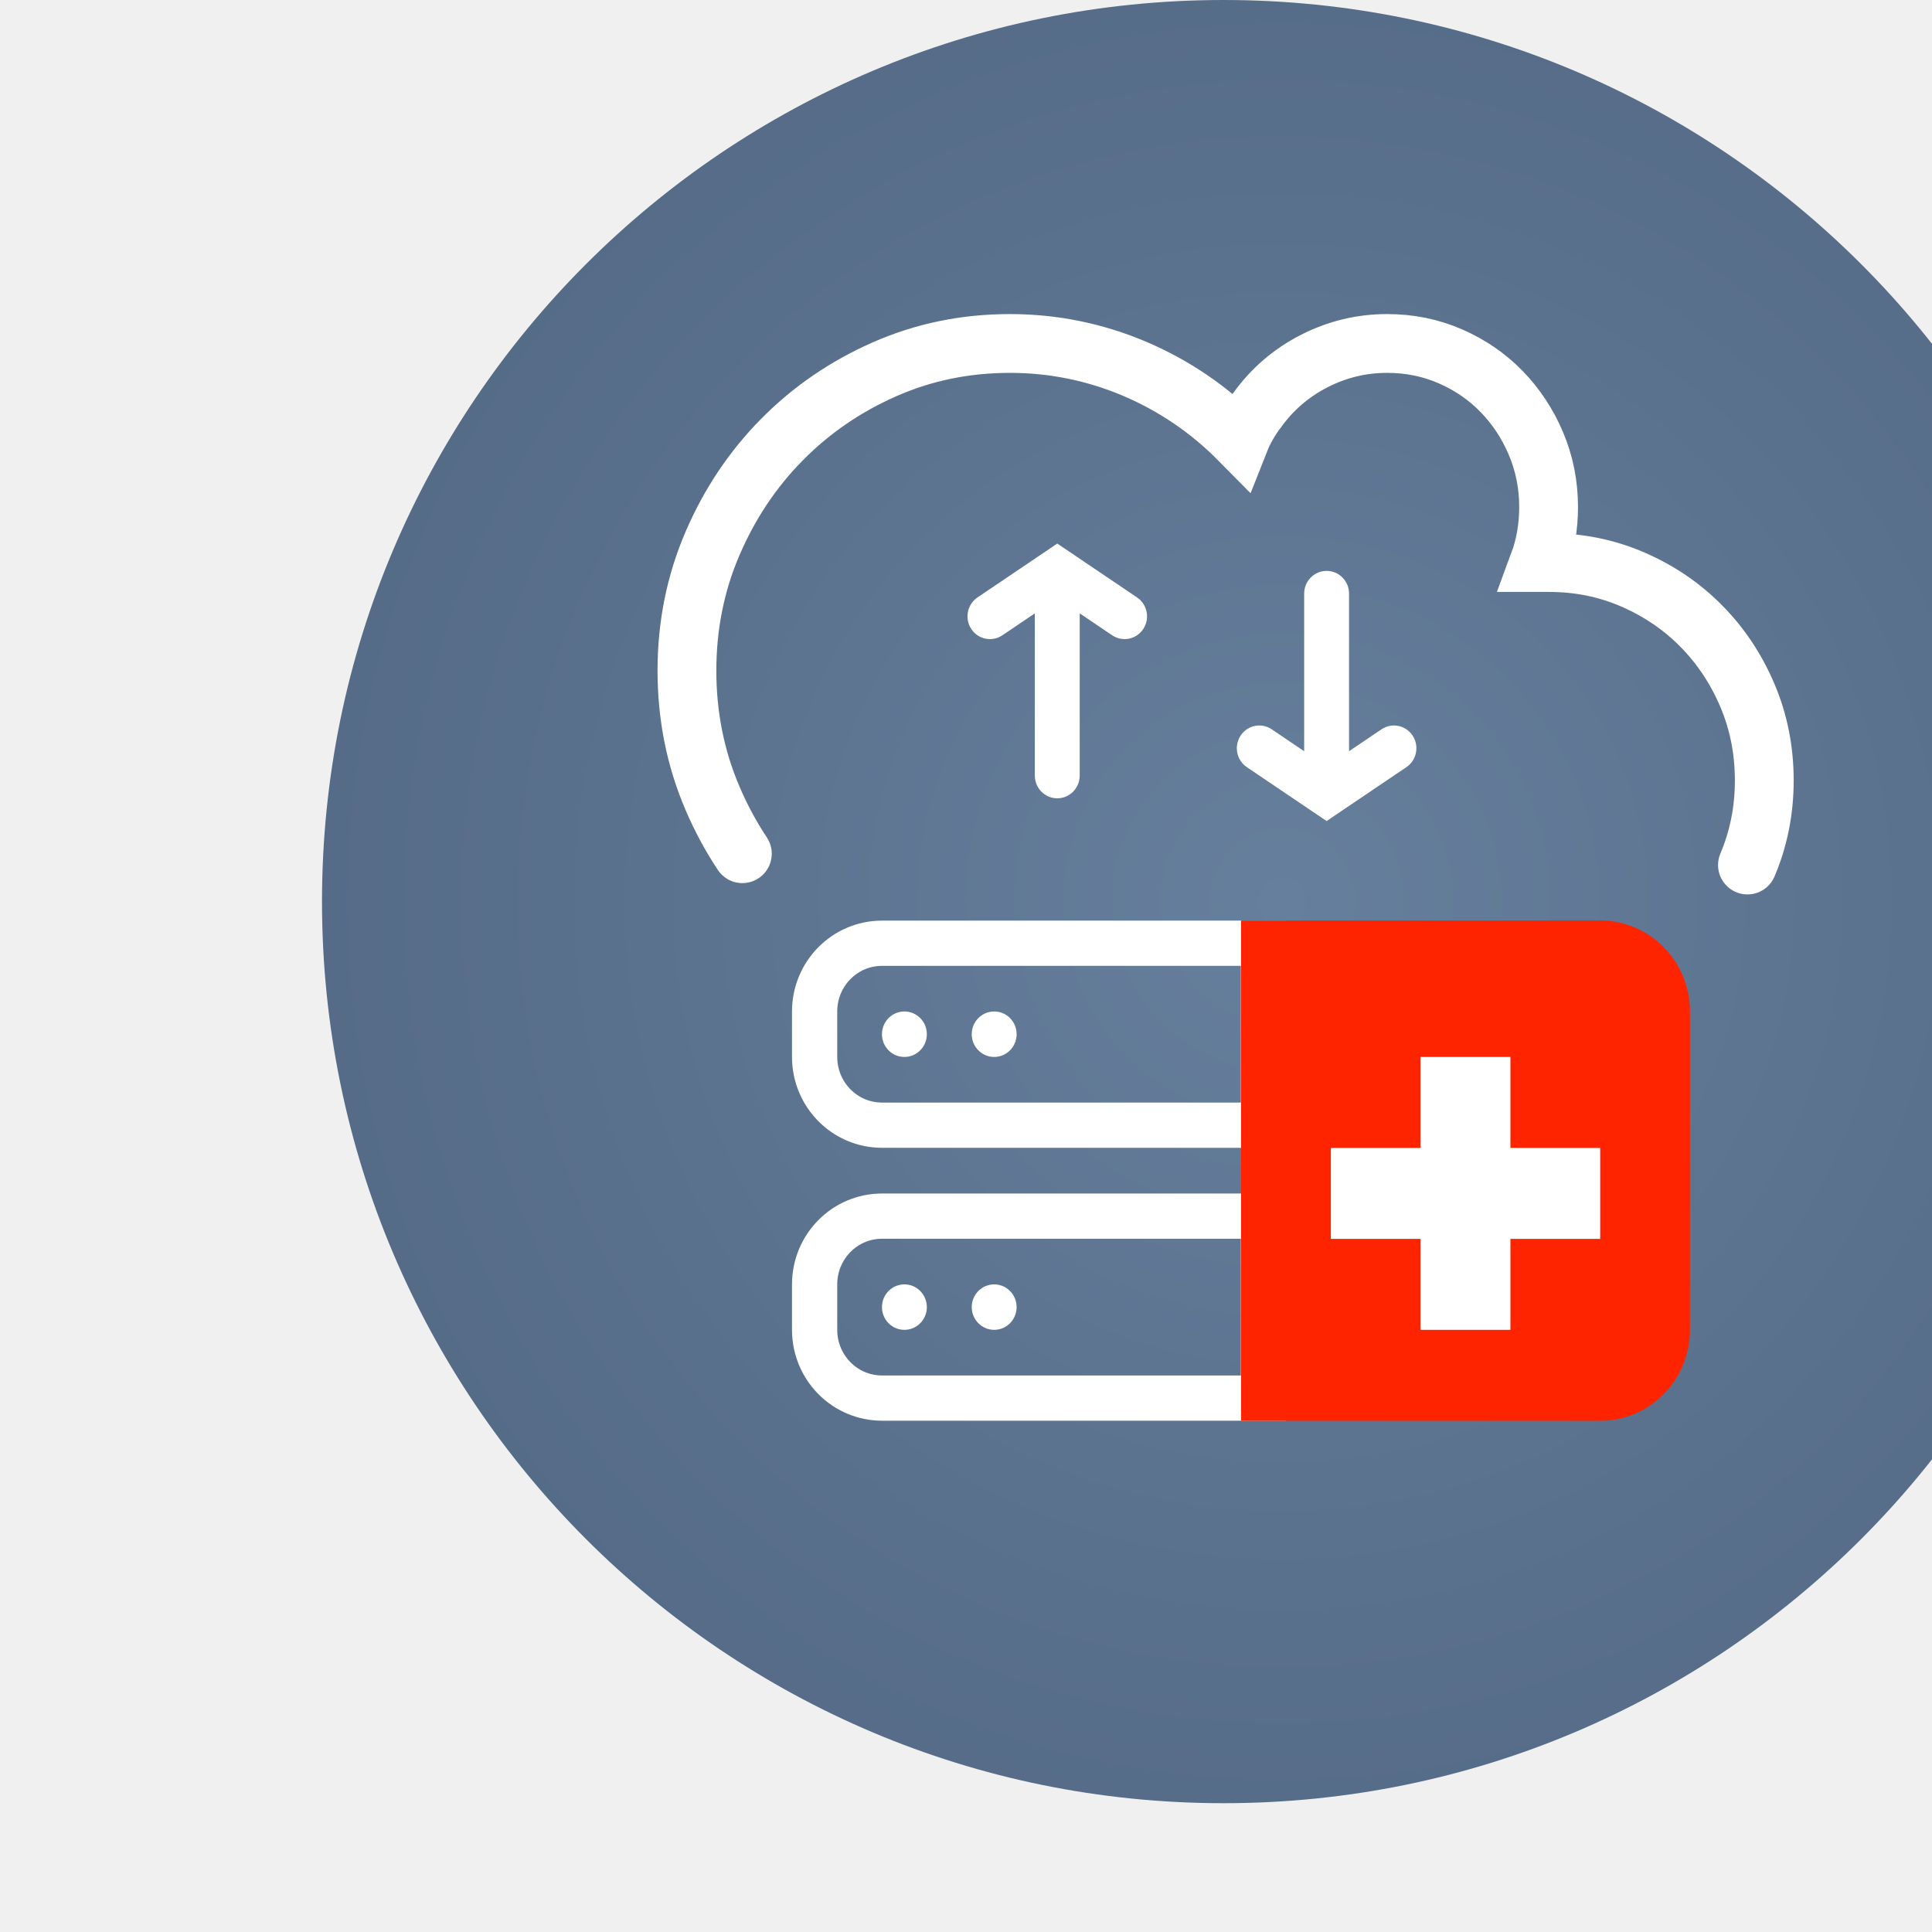
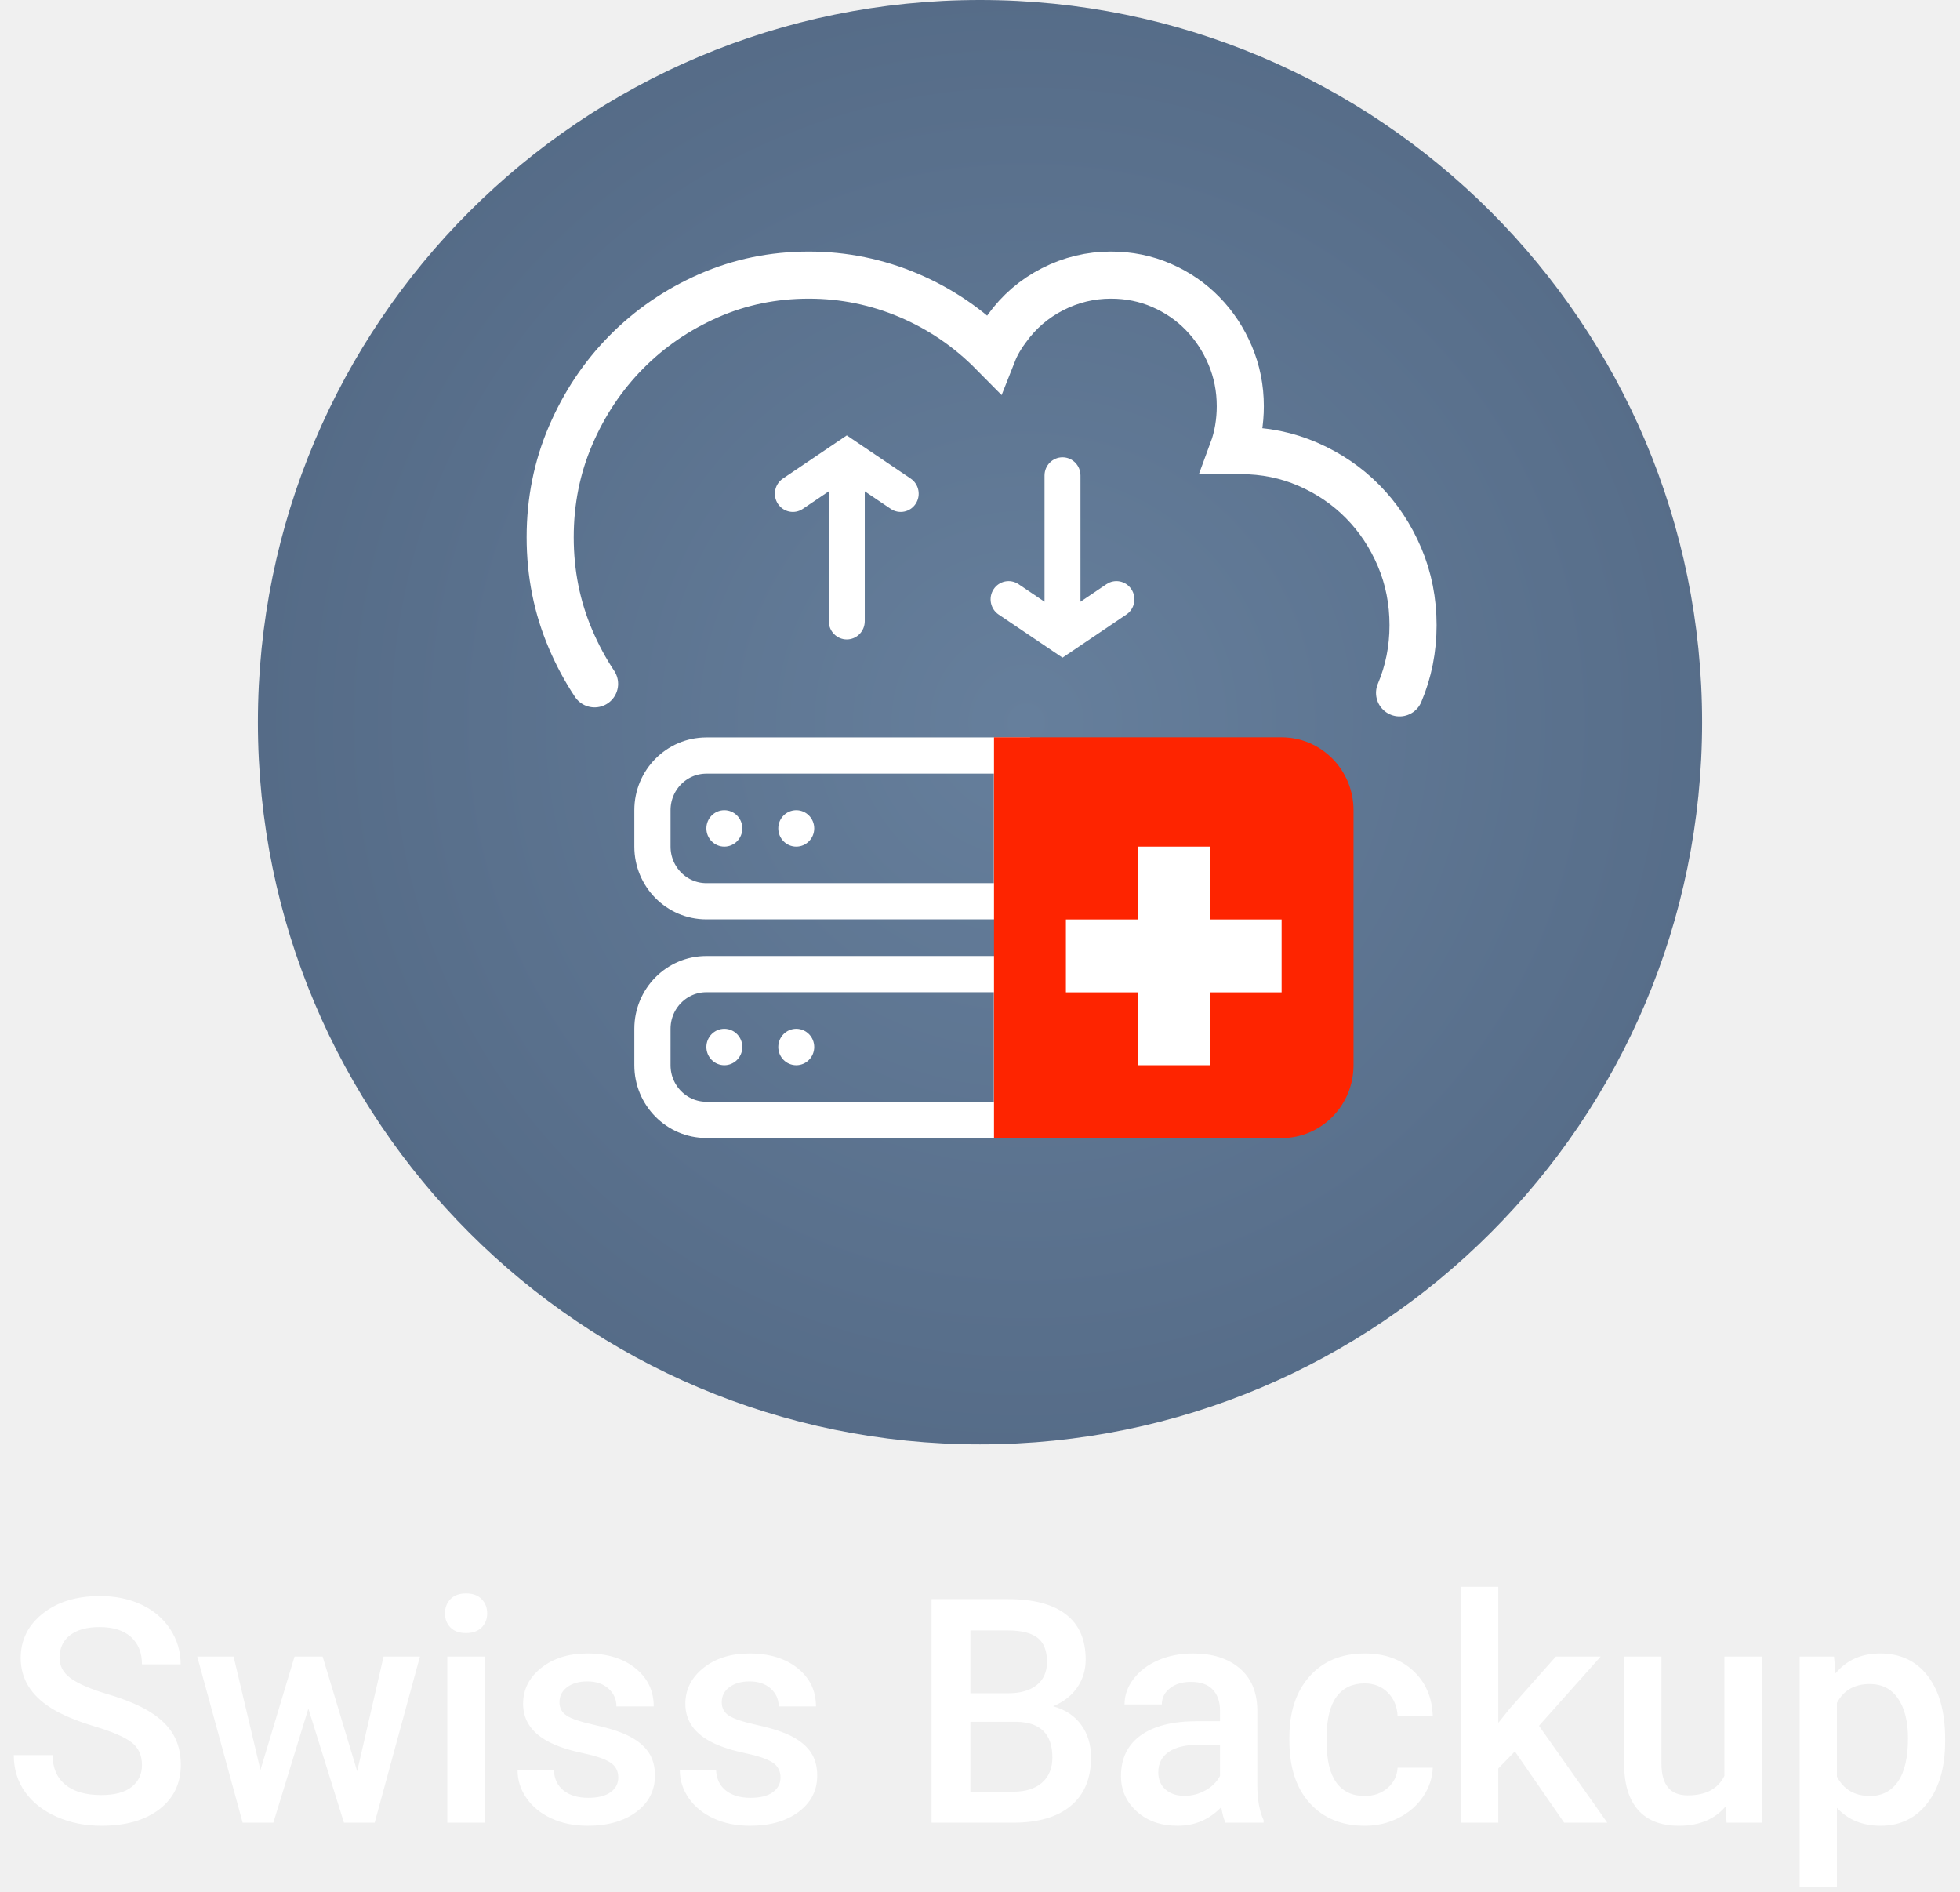
- <svg xmlns="http://www.w3.org/2000/svg" width="90px" height="90px" viewBox="0 0 90 90" version="1.1">
+ <svg xmlns="http://www.w3.org/2000/svg" width="114px" height="110px" viewBox="0 0 114 110" version="1.1">
  <defs>
    <radialGradient cx="53.235%" cy="50%" fx="53.235%" fy="50%" r="134.727%" id="radialGradient-1">
      <stop stop-color="#667F9C" offset="0%" />
      <stop stop-color="#3B4D67" offset="100%" />
    </radialGradient>
  </defs>
  <g id="Page-1" stroke="none" stroke-width="1" fill="none" fill-rule="evenodd">
    <g id="Group-4">
      <path d="M5.891,106.179 C7.313,106.179 8.44,105.859 9.27,105.219 C10.101,104.579 10.516,103.717 10.516,102.634 C10.516,101.967 10.373,101.386 10.087,100.889 C9.801,100.392 9.352,99.951 8.739,99.567 C8.126,99.183 7.313,98.841 6.302,98.541 C5.29,98.24 4.564,97.93 4.123,97.612 C3.683,97.294 3.462,96.896 3.462,96.42 C3.462,95.855 3.666,95.414 4.074,95.099 C4.482,94.783 5.055,94.626 5.793,94.626 C6.584,94.626 7.193,94.818 7.619,95.201 C8.044,95.585 8.257,96.117 8.257,96.795 L8.257,96.795 L10.507,96.795 C10.507,96.045 10.304,95.362 9.9,94.746 C9.495,94.13 8.938,93.655 8.23,93.322 C7.522,92.989 6.715,92.822 5.811,92.822 C4.448,92.822 3.339,93.161 2.485,93.84 C1.631,94.518 1.204,95.381 1.204,96.429 C1.204,97.625 1.796,98.596 2.98,99.34 C3.599,99.727 4.433,100.078 5.48,100.393 C6.528,100.709 7.252,101.021 7.654,101.331 C8.056,101.64 8.257,102.081 8.257,102.652 C8.257,103.176 8.059,103.597 7.663,103.915 C7.267,104.234 6.677,104.393 5.891,104.393 C4.98,104.393 4.281,104.191 3.793,103.786 C3.305,103.381 3.061,102.81 3.061,102.072 L3.061,102.072 L0.802,102.072 C0.802,102.887 1.021,103.601 1.458,104.214 C1.896,104.827 2.509,105.308 3.297,105.656 C4.086,106.004 4.951,106.179 5.891,106.179 Z M15.899,106 L17.935,99.366 L20.006,106 L21.792,106 L24.426,96.34 L22.31,96.34 L20.774,103.009 L18.765,96.34 L17.131,96.34 L15.149,102.938 L13.587,96.34 L11.471,96.34 L14.114,106 L15.899,106 Z M27.104,94.974 C27.497,94.974 27.801,94.865 28.015,94.648 C28.229,94.431 28.336,94.158 28.336,93.831 C28.336,93.498 28.229,93.221 28.015,93.001 C27.801,92.78 27.497,92.67 27.104,92.67 C26.711,92.67 26.409,92.78 26.198,93.001 C25.987,93.221 25.881,93.498 25.881,93.831 C25.881,94.158 25.987,94.431 26.198,94.648 C26.409,94.865 26.711,94.974 27.104,94.974 Z M28.184,106 L28.184,96.34 L26.015,96.34 L26.015,106 L28.184,106 Z M34.184,106.179 C35.351,106.179 36.294,105.909 37.014,105.371 C37.735,104.832 38.095,104.128 38.095,103.259 C38.095,102.741 37.977,102.301 37.742,101.938 C37.507,101.575 37.147,101.264 36.662,101.005 C36.177,100.746 35.509,100.523 34.657,100.335 C33.806,100.148 33.241,99.962 32.961,99.777 C32.681,99.593 32.541,99.334 32.541,99 C32.541,98.631 32.692,98.337 32.992,98.116 C33.293,97.896 33.681,97.786 34.157,97.786 C34.669,97.786 35.08,97.925 35.389,98.201 C35.699,98.478 35.854,98.825 35.854,99.241 L35.854,99.241 L38.023,99.241 C38.023,98.331 37.668,97.59 36.956,97.018 C36.245,96.447 35.312,96.161 34.157,96.161 C33.074,96.161 32.181,96.441 31.479,97 C30.777,97.56 30.425,98.256 30.425,99.09 C30.425,100.084 30.967,100.843 32.05,101.366 C32.544,101.604 33.16,101.801 33.898,101.956 C34.637,102.11 35.165,102.289 35.483,102.491 C35.802,102.694 35.961,102.988 35.961,103.375 C35.961,103.726 35.812,104.011 35.514,104.228 C35.217,104.445 34.782,104.554 34.211,104.554 C33.622,104.554 33.149,104.415 32.791,104.138 C32.434,103.862 32.241,103.467 32.211,102.956 L32.211,102.956 L30.104,102.956 C30.104,103.533 30.277,104.072 30.622,104.572 C30.967,105.071 31.449,105.464 32.068,105.75 C32.687,106.036 33.393,106.179 34.184,106.179 Z M43.621,106.179 C44.788,106.179 45.731,105.909 46.451,105.371 C47.172,104.832 47.532,104.128 47.532,103.259 C47.532,102.741 47.414,102.301 47.179,101.938 C46.944,101.575 46.584,101.264 46.099,101.005 C45.614,100.746 44.946,100.523 44.094,100.335 C43.243,100.148 42.678,99.962 42.398,99.777 C42.118,99.593 41.978,99.334 41.978,99 C41.978,98.631 42.129,98.337 42.429,98.116 C42.73,97.896 43.118,97.786 43.594,97.786 C44.106,97.786 44.517,97.925 44.827,98.201 C45.136,98.478 45.291,98.825 45.291,99.241 L45.291,99.241 L47.46,99.241 C47.46,98.331 47.105,97.59 46.393,97.018 C45.682,96.447 44.749,96.161 43.594,96.161 C42.511,96.161 41.618,96.441 40.916,97 C40.214,97.56 39.862,98.256 39.862,99.09 C39.862,100.084 40.404,100.843 41.487,101.366 C41.981,101.604 42.597,101.801 43.336,101.956 C44.074,102.11 44.602,102.289 44.92,102.491 C45.239,102.694 45.398,102.988 45.398,103.375 C45.398,103.726 45.249,104.011 44.951,104.228 C44.654,104.445 44.219,104.554 43.648,104.554 C43.059,104.554 42.586,104.415 42.228,104.138 C41.871,103.862 41.678,103.467 41.648,102.956 L41.648,102.956 L39.541,102.956 C39.541,103.533 39.714,104.072 40.059,104.572 C40.404,105.071 40.886,105.464 41.505,105.75 C42.124,106.036 42.83,106.179 43.621,106.179 Z M58.924,106 C60.382,106 61.503,105.673 62.285,105.018 C63.068,104.363 63.459,103.426 63.459,102.206 C63.459,101.467 63.268,100.835 62.884,100.308 C62.5,99.782 61.957,99.423 61.254,99.232 C61.873,98.971 62.343,98.602 62.665,98.125 C62.986,97.649 63.147,97.114 63.147,96.518 C63.147,95.352 62.763,94.474 61.995,93.885 C61.227,93.295 60.108,93.001 58.638,93.001 L58.638,93.001 L54.183,93.001 L54.183,106 L58.924,106 Z M58.656,98.474 L56.442,98.474 L56.442,94.822 L58.638,94.822 C59.412,94.822 59.982,94.965 60.348,95.251 C60.714,95.536 60.897,96 60.897,96.643 C60.897,97.227 60.699,97.677 60.303,97.996 C59.908,98.314 59.359,98.474 58.656,98.474 L58.656,98.474 Z M58.951,104.197 L56.442,104.197 L56.442,100.134 L59.138,100.134 C60.519,100.164 61.21,100.854 61.21,102.206 C61.21,102.831 61.01,103.319 60.611,103.67 C60.213,104.021 59.659,104.197 58.951,104.197 L58.951,104.197 Z M68.495,106.179 C69.495,106.179 70.34,105.818 71.031,105.098 C71.102,105.515 71.185,105.815 71.281,106 L71.281,106 L73.495,106 L73.495,105.848 C73.251,105.33 73.129,104.637 73.129,103.768 L73.129,103.768 L73.129,99.411 C73.111,98.381 72.766,97.582 72.093,97.014 C71.42,96.445 70.519,96.161 69.388,96.161 C68.644,96.161 67.97,96.292 67.366,96.554 C66.761,96.816 66.284,97.178 65.933,97.639 C65.581,98.1 65.406,98.596 65.406,99.125 L65.406,99.125 L67.575,99.125 C67.575,98.744 67.733,98.43 68.049,98.183 C68.364,97.936 68.769,97.813 69.263,97.813 C69.834,97.813 70.26,97.963 70.54,98.264 C70.819,98.564 70.959,98.965 70.959,99.465 L70.959,99.465 L70.959,100.099 L69.629,100.099 C68.206,100.099 67.113,100.374 66.348,100.924 C65.583,101.475 65.2,102.265 65.2,103.295 C65.2,104.11 65.507,104.795 66.12,105.348 C66.733,105.902 67.525,106.179 68.495,106.179 Z M68.897,104.438 C68.432,104.438 68.062,104.314 67.785,104.067 C67.508,103.82 67.37,103.488 67.37,103.072 C67.37,102.56 67.572,102.164 67.977,101.884 C68.382,101.604 68.986,101.465 69.79,101.465 L69.79,101.465 L70.959,101.465 L70.959,103.286 C70.769,103.637 70.484,103.917 70.106,104.125 C69.729,104.333 69.325,104.438 68.897,104.438 Z M79.396,106.179 C80.093,106.179 80.741,106.027 81.343,105.723 C81.944,105.42 82.42,105.007 82.771,104.487 C83.122,103.966 83.31,103.405 83.334,102.804 L83.334,102.804 L81.289,102.804 C81.265,103.268 81.075,103.658 80.718,103.973 C80.36,104.289 79.911,104.447 79.369,104.447 C78.655,104.447 78.109,104.189 77.731,103.674 C77.353,103.159 77.164,102.378 77.164,101.331 L77.164,101.331 L77.164,100.982 C77.17,99.947 77.364,99.174 77.744,98.666 C78.125,98.157 78.667,97.902 79.369,97.902 C79.917,97.902 80.368,98.081 80.722,98.438 C81.076,98.795 81.265,99.25 81.289,99.804 L81.289,99.804 L83.334,99.804 C83.298,98.715 82.918,97.835 82.195,97.166 C81.472,96.496 80.536,96.161 79.387,96.161 C78.03,96.161 76.959,96.603 76.173,97.487 C75.387,98.371 74.995,99.548 74.995,101.018 L74.995,101.018 L74.995,101.241 C74.995,102.783 75.39,103.991 76.182,104.866 C76.974,105.741 78.045,106.179 79.396,106.179 Z M87.146,106 L87.146,102.848 L88.11,101.857 L90.976,106 L93.485,106 L89.512,100.366 L93.101,96.34 L90.494,96.34 L87.824,99.349 L87.146,100.197 L87.146,92.286 L84.976,92.286 L84.976,106 L87.146,106 Z M97.654,106.179 C98.827,106.179 99.731,105.804 100.368,105.054 L100.368,105.054 L100.422,106 L102.466,106 L102.466,96.34 L100.297,96.34 L100.297,103.277 C99.928,104.033 99.217,104.411 98.163,104.411 C97.145,104.411 96.636,103.798 96.636,102.572 L96.636,102.572 L96.636,96.34 L94.467,96.34 L94.467,102.598 C94.467,103.759 94.736,104.646 95.275,105.259 C95.814,105.872 96.607,106.179 97.654,106.179 Z M106.841,109.714 L106.841,105.134 C107.478,105.83 108.326,106.179 109.386,106.179 C110.529,106.179 111.439,105.734 112.118,104.844 C112.796,103.954 113.136,102.762 113.136,101.268 L113.136,101.268 L113.136,101.134 C113.136,99.575 112.801,98.356 112.131,97.478 C111.462,96.6 110.538,96.161 109.359,96.161 C108.264,96.161 107.398,96.548 106.761,97.322 L106.761,97.322 L106.672,96.34 L104.672,96.34 L104.672,109.714 L106.841,109.714 Z M108.77,104.447 C107.877,104.447 107.234,104.072 106.841,103.322 L106.841,103.322 L106.841,99.036 C107.228,98.304 107.865,97.938 108.752,97.938 C109.466,97.938 110.015,98.221 110.399,98.786 C110.783,99.352 110.975,100.116 110.975,101.081 C110.975,102.211 110.78,103.055 110.39,103.612 C110,104.168 109.46,104.447 108.77,104.447 Z" id="SwissBackup" fill="#FFFFFF" fill-rule="nonzero" />
      <circle id="Oval" fill="url(#radialGradient-1)" cx="57" cy="42" r="42" />
      <g id="Group" transform="translate(32, 16)">
        <g id="swiss-backup">
          <path d="M26.859,36.415 L26.859,27.94 L9.085,27.94 C7.353,27.94 5.948,29.363 5.948,31.118 L5.948,33.237 C5.948,34.992 7.353,36.415 9.085,36.415 L26.859,36.415 Z" id="Rectangle-7" stroke="#FFFFFF" stroke-width="2.107" stroke-linecap="round" />
          <path d="M10.13,33.237 C9.553,33.237 9.085,32.762 9.085,32.177 C9.085,31.592 9.553,31.118 10.13,31.118 C10.708,31.118 11.176,31.592 11.176,32.177 C11.176,32.762 10.708,33.237 10.13,33.237 Z M14.313,33.237 C13.735,33.237 13.267,32.762 13.267,32.177 C13.267,31.592 13.735,31.118 14.313,31.118 C14.89,31.118 15.358,31.592 15.358,32.177 C15.358,32.762 14.89,33.237 14.313,33.237 Z" id="Combined-Shape" fill="#FFFFFF" fill-rule="nonzero" />
          <path d="M26.859,49.128 L26.859,40.652 L9.085,40.652 C7.353,40.652 5.948,42.075 5.948,43.831 L5.948,45.949 C5.948,47.705 7.353,49.128 9.085,49.128 L26.859,49.128 Z" id="Rectangle-7" stroke="#FFFFFF" stroke-width="2.107" stroke-linecap="round" />
          <path d="M10.13,45.949 C9.553,45.949 9.085,45.475 9.085,44.89 C9.085,44.305 9.553,43.831 10.13,43.831 C10.708,43.831 11.176,44.305 11.176,44.89 C11.176,45.475 10.708,45.949 10.13,45.949 Z M14.313,45.949 C13.735,45.949 13.267,45.475 13.267,44.89 C13.267,44.305 13.735,43.831 14.313,43.831 C14.89,43.831 15.358,44.305 15.358,44.89 C15.358,45.475 14.89,45.949 14.313,45.949 Z" id="Combined-Shape" fill="#FFFFFF" fill-rule="nonzero" />
          <path d="M25.814,26.88 L42.543,26.88 C44.853,26.88 46.725,28.778 46.725,31.118 L46.725,45.949 C46.725,48.29 44.853,50.187 42.543,50.187 L25.814,50.187 L25.814,26.88 Z" id="Combined-Shape" fill="#FE2400" fill-rule="nonzero" />
          <path d="M2.582,23.769 C2.047,22.964 1.582,22.101 1.189,21.18 C0.396,19.326 0,17.348 0,15.245 C0,13.143 0.396,11.169 1.189,9.324 C1.981,7.478 3.059,5.864 4.423,4.482 C5.787,3.1 7.38,2.007 9.202,1.204 C11.023,0.401 12.972,0 15.046,0 C16.059,0 17.052,0.099 18.024,0.298 C18.996,0.497 19.939,0.79 20.854,1.179 C21.769,1.568 22.635,2.04 23.452,2.595 C24.269,3.149 25.036,3.791 25.755,4.519 C25.853,4.271 25.972,4.027 26.111,3.787 C26.249,3.547 26.4,3.319 26.564,3.104 C27.266,2.127 28.153,1.366 29.223,0.819 C30.293,0.273 31.424,0 32.617,0 C33.662,0 34.642,0.199 35.557,0.596 C36.472,0.993 37.269,1.539 37.947,2.235 C38.625,2.93 39.16,3.741 39.552,4.668 C39.944,5.595 40.14,6.58 40.14,7.623 C40.14,8.07 40.103,8.512 40.03,8.951 C39.956,9.39 39.846,9.808 39.699,10.205 L40.164,10.205 C41.553,10.205 42.856,10.47 44.073,11 C45.29,11.529 46.352,12.253 47.259,13.172 C48.165,14.091 48.88,15.167 49.403,16.4 C49.926,17.633 50.187,18.953 50.187,20.36 C50.187,21.751 49.926,23.063 49.403,24.296" id="cloud" stroke="#FFFFFF" stroke-width="2.739" stroke-linecap="round" />
          <path d="M28.753,18.995 L28.753,11.653 C28.753,11.068 29.221,10.594 29.799,10.594 C30.376,10.594 30.844,11.068 30.844,11.653 L30.844,18.995 L32.355,17.974 C32.836,17.649 33.485,17.781 33.805,18.268 C34.126,18.755 33.996,19.412 33.515,19.737 L29.799,22.247 L26.082,19.737 C25.601,19.412 25.472,18.755 25.792,18.268 C26.112,17.781 26.761,17.649 27.242,17.974 L28.753,18.995 Z" id="Combined-Shape" fill="#FFFFFF" fill-rule="nonzero" />
          <path d="M18.297,12.573 L18.297,20.129 C18.297,20.714 17.829,21.188 17.252,21.188 C16.674,21.188 16.206,20.714 16.206,20.129 L16.206,12.573 L14.695,13.594 C14.215,13.919 13.565,13.787 13.245,13.3 C12.925,12.814 13.055,12.156 13.535,11.831 L17.252,9.321 L20.968,11.831 C21.449,12.156 21.579,12.814 21.258,13.3 C20.938,13.787 20.289,13.919 19.809,13.594 L18.297,12.573 Z" id="Combined-Shape" fill="#FFFFFF" fill-rule="nonzero" />
          <polygon id="Combined-Shape-path" fill="#FFFFFF" fill-rule="nonzero" points="29.996 37.474 29.996 41.712 34.178 41.712 34.178 45.949 38.361 45.949 38.361 41.712 42.543 41.712 42.543 37.474 38.361 37.474 38.361 33.237 34.178 33.237 34.178 37.474" />
        </g>
      </g>
    </g>
  </g>
</svg>
